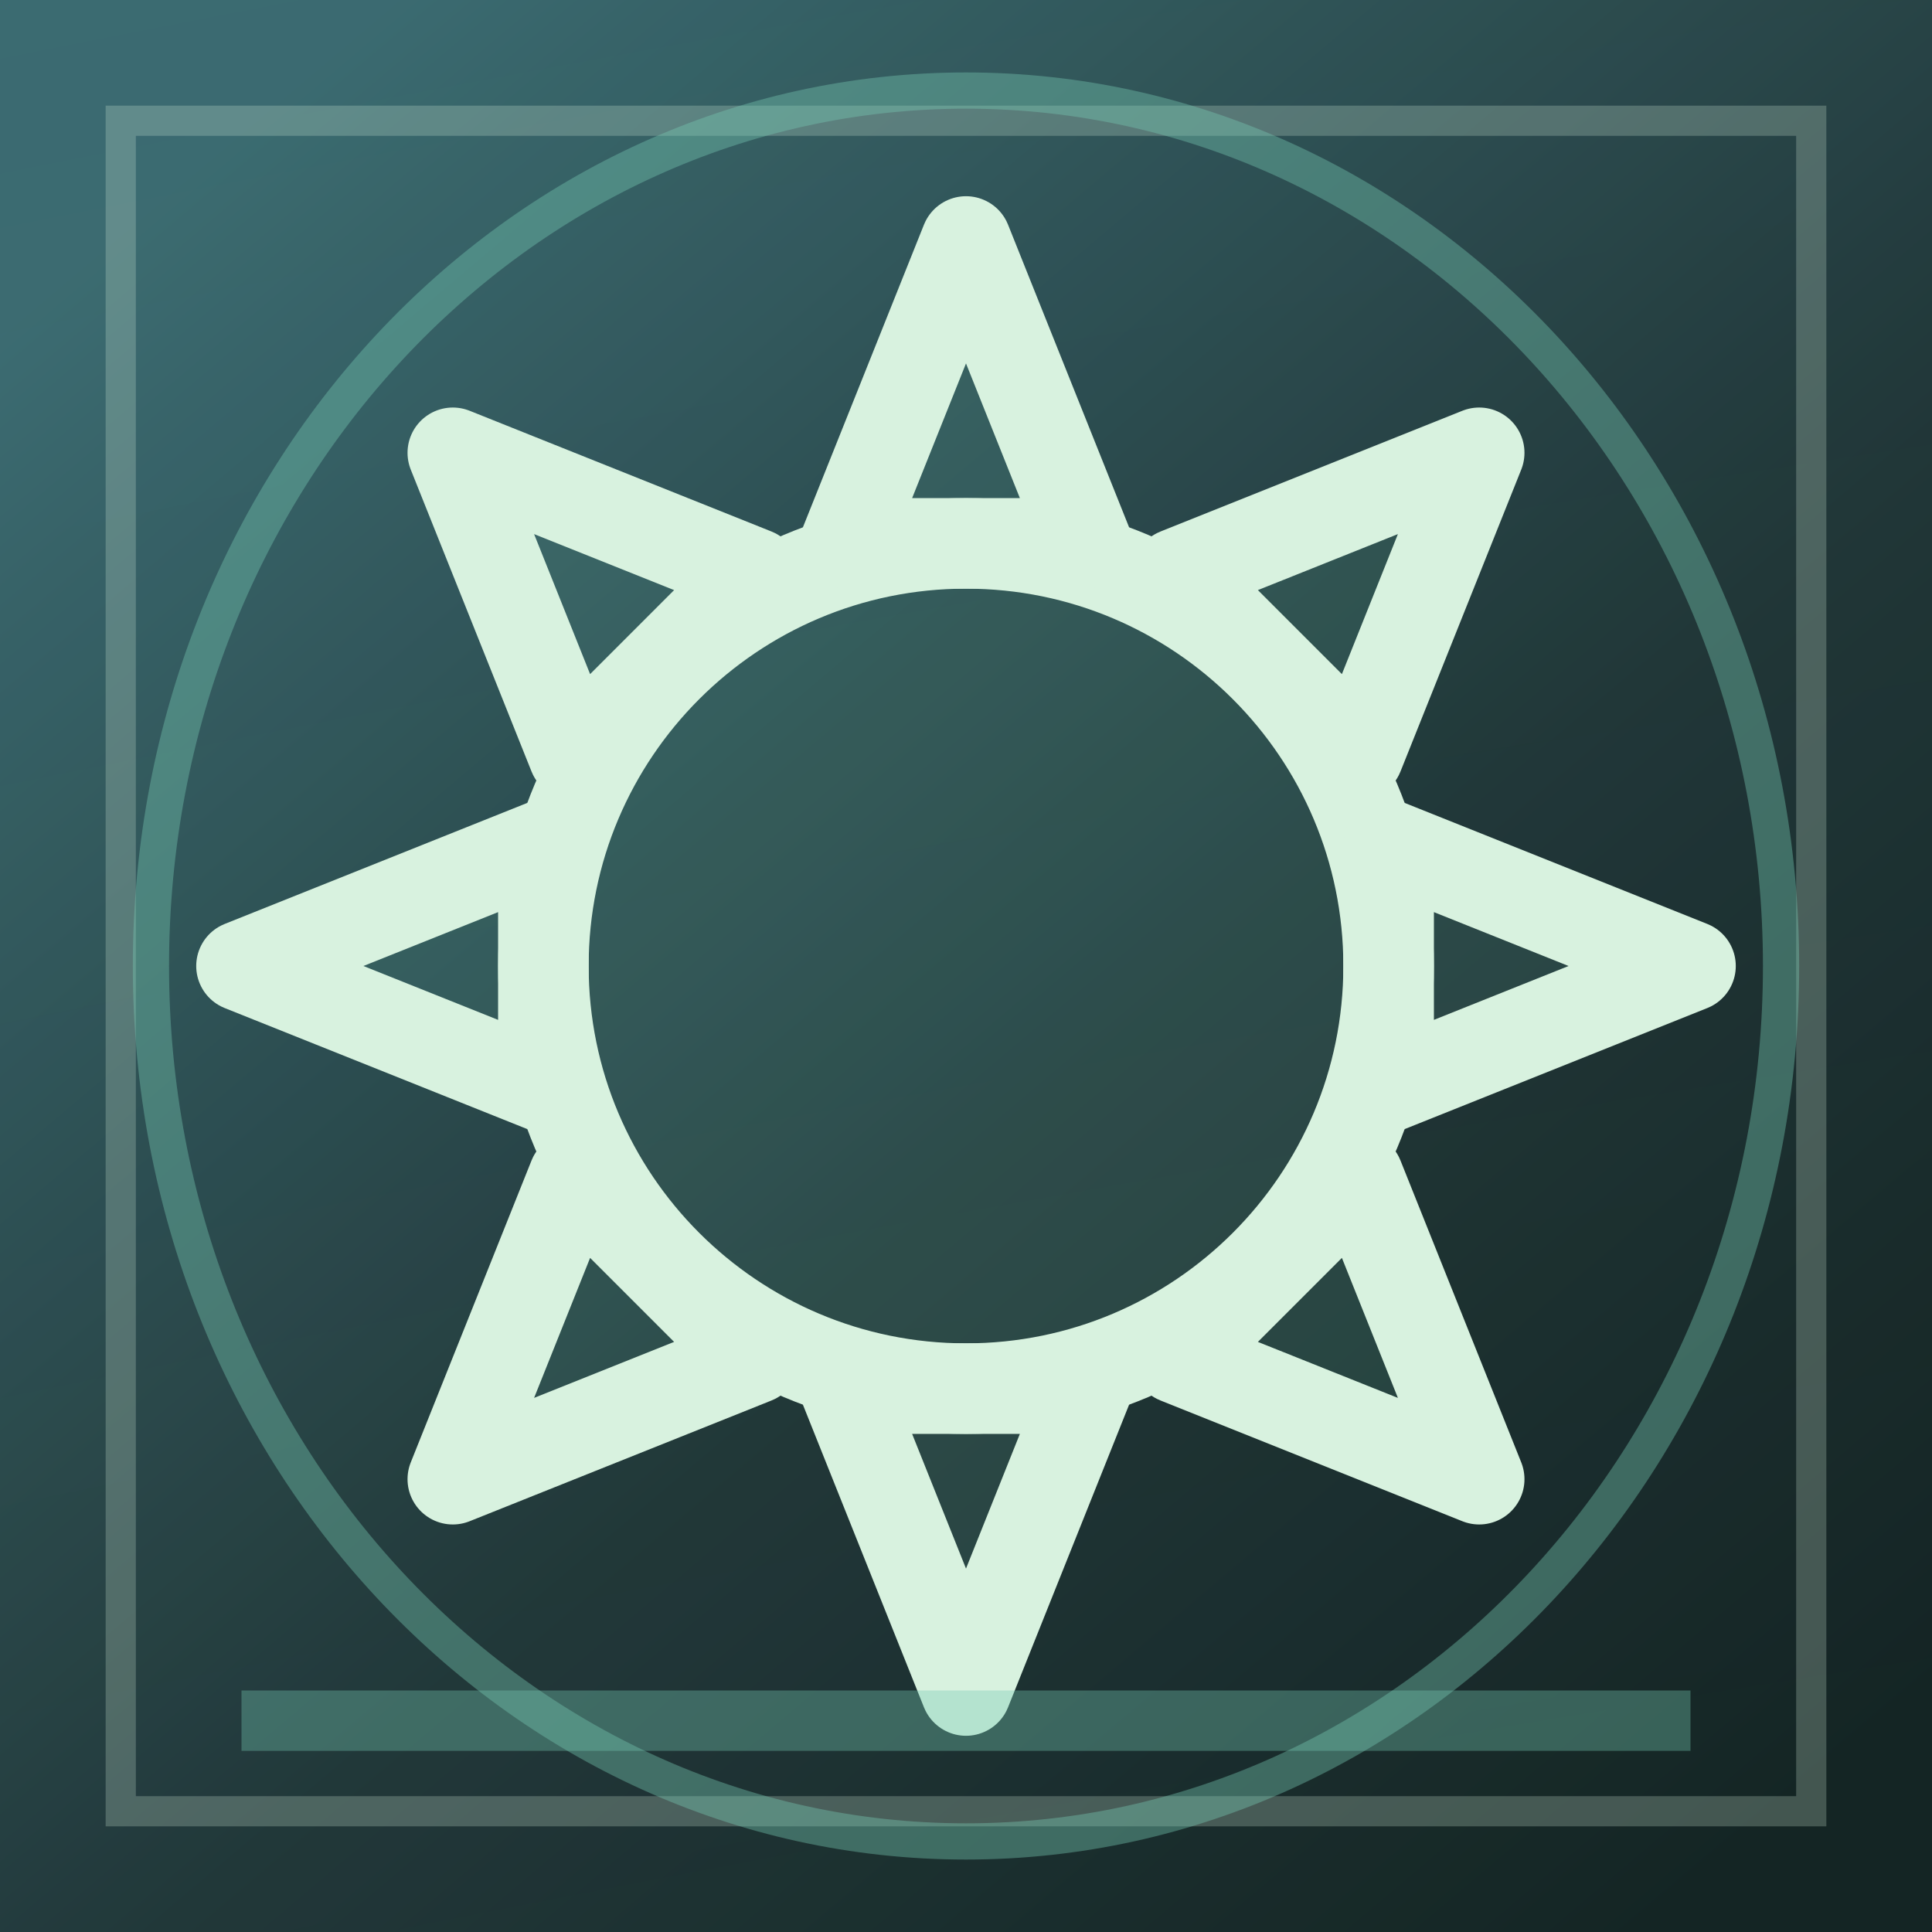
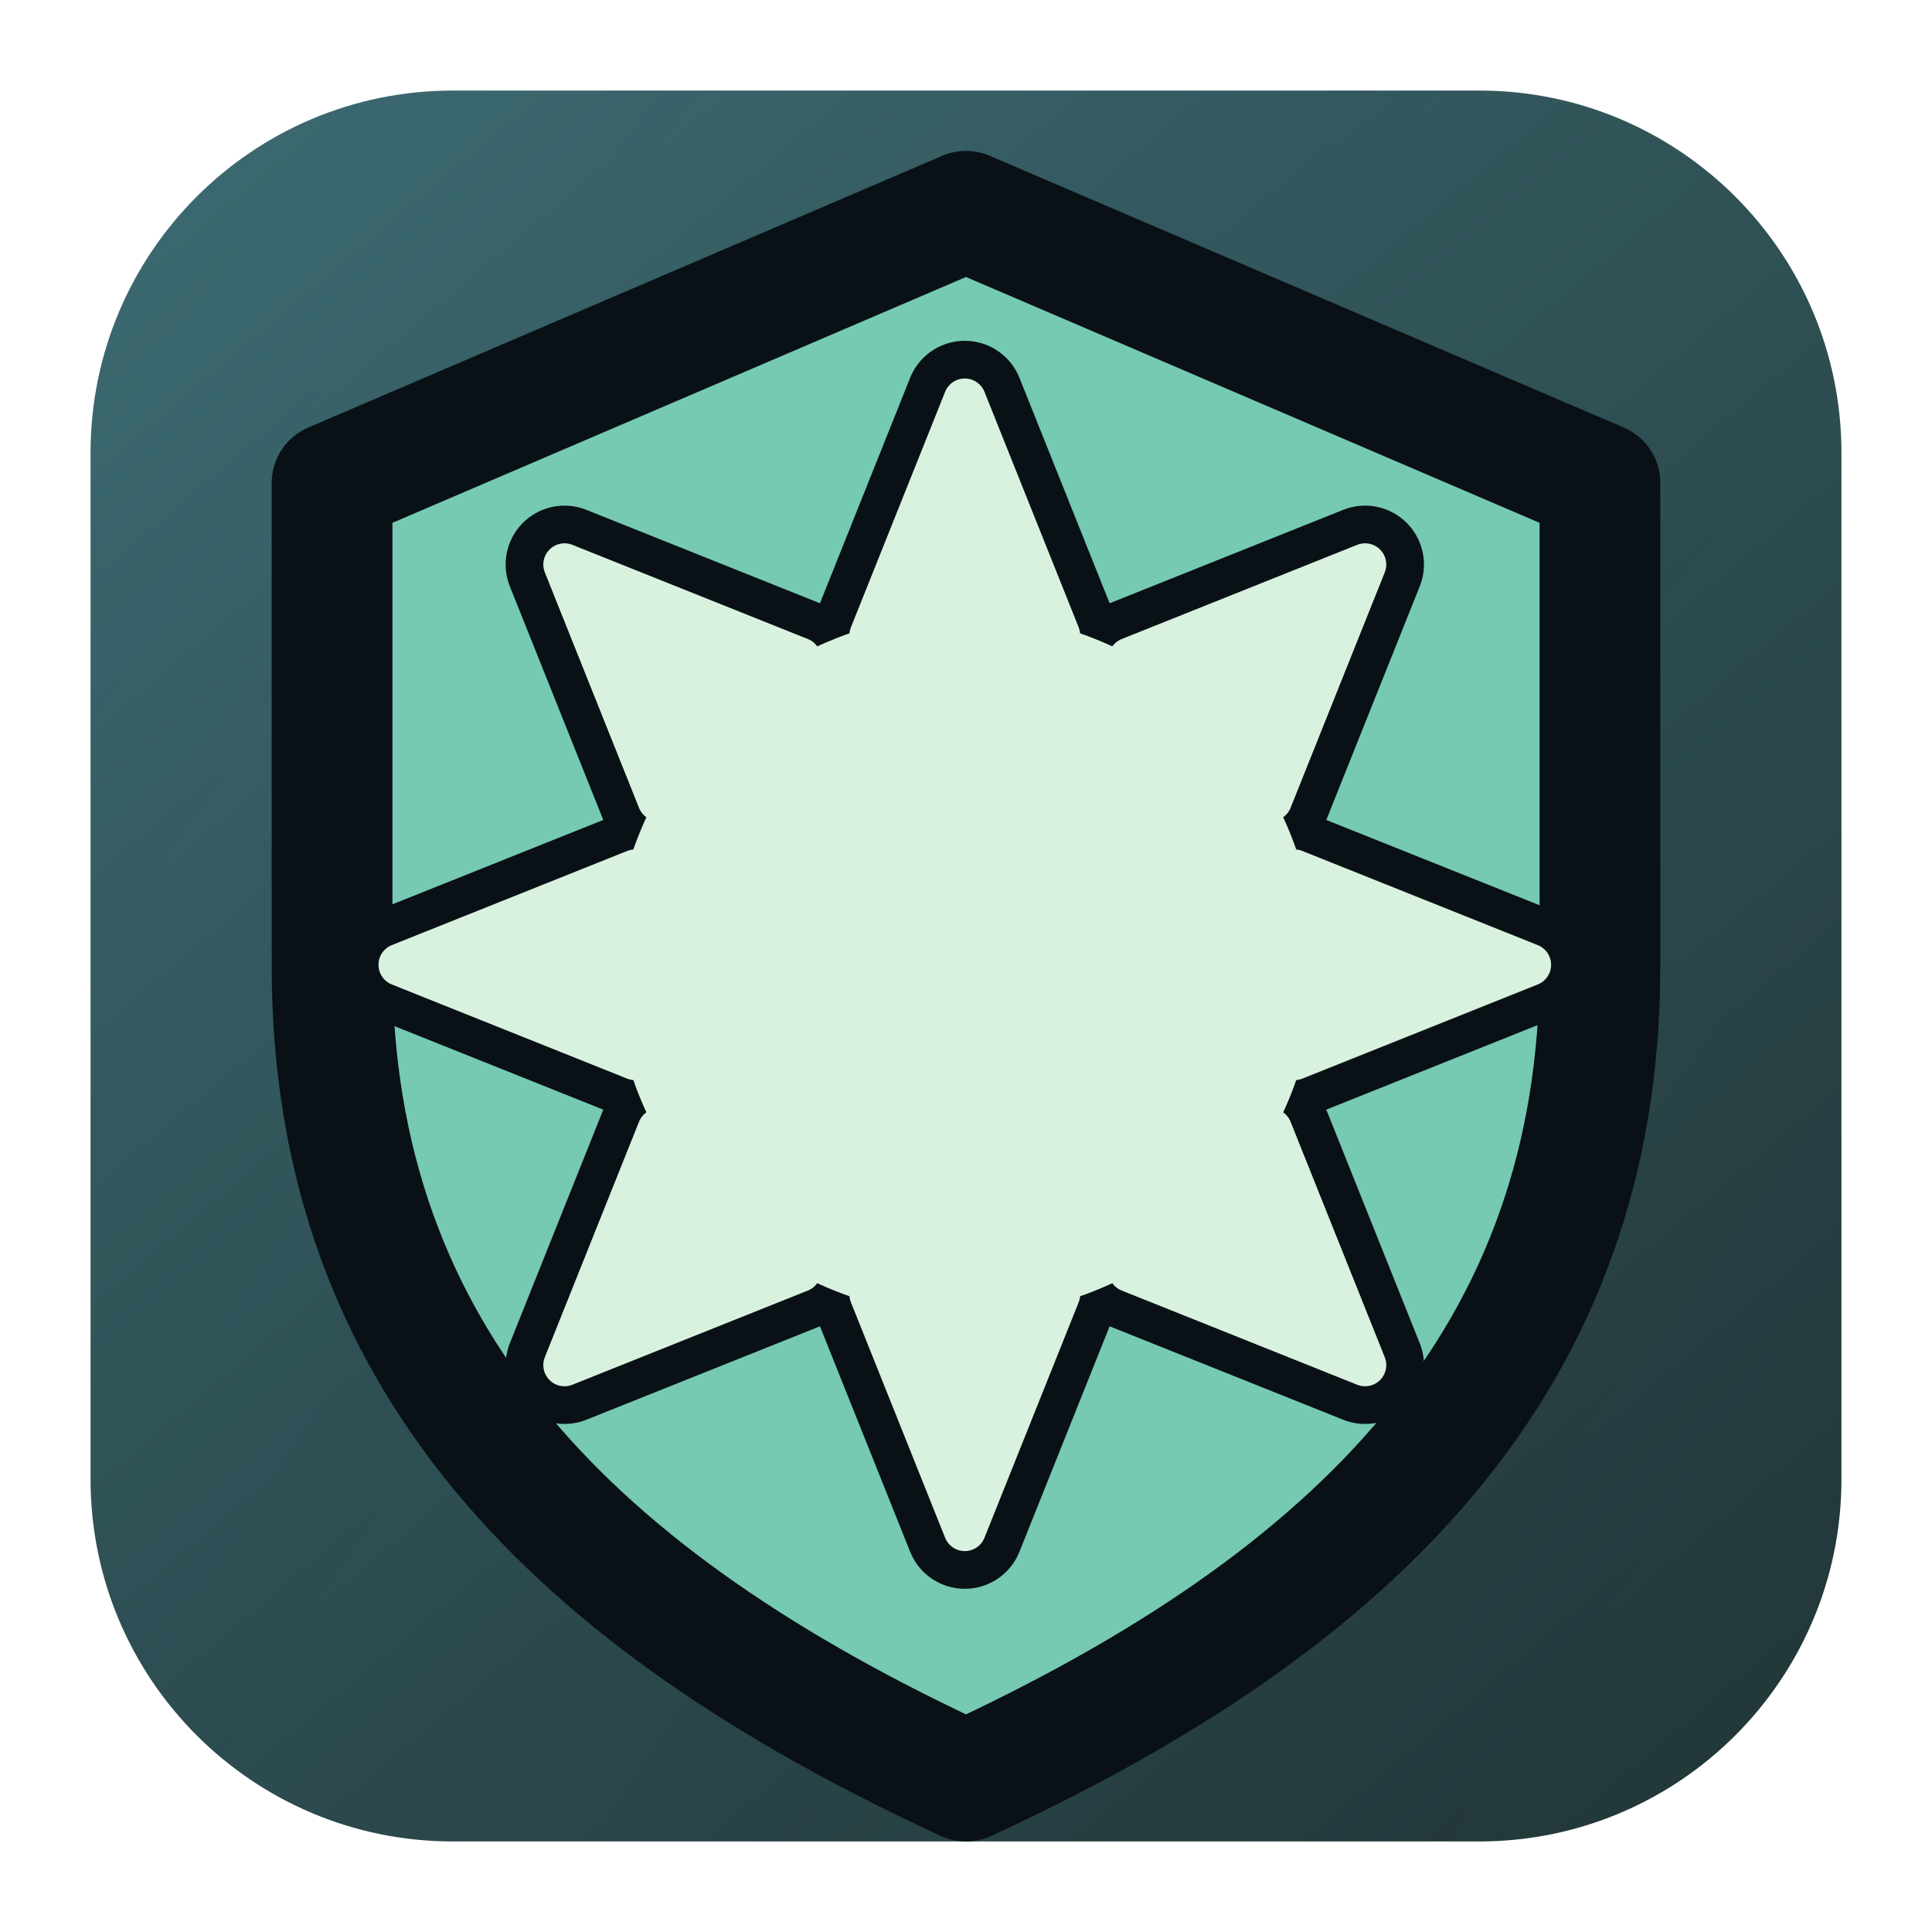
- <svg xmlns="http://www.w3.org/2000/svg" viewBox="0 0 64 64" data-icon-canvas="full" data-icon-kind="talent" data-icon-key="bear-talent-iron-thorns">
+ <svg xmlns="http://www.w3.org/2000/svg" viewBox="0 0 64 64" data-icon-canvas="full" data-icon-style="warrior-block" data-icon-kind="talent" data-icon-key="bear-talent-iron-thorns">
  <defs>
    <linearGradient id="bg" x1="8" y1="4" x2="57" y2="62" gradientUnits="userSpaceOnUse">
      <stop stop-color="#35616a" />
-       <stop offset="0.58" stop-color="#17262a" />
-       <stop offset="1" stop-color="#081012" />
+       <stop offset="1" stop-color="#17262a" />
    </linearGradient>
    <radialGradient id="glow" cx="0" cy="0" r="1" gradientTransform="translate(23 18) rotate(48) scale(38)">
-       <stop stop-color="#76c9b2" stop-opacity=".42" />
+       <stop stop-color="#d8f2df" stop-opacity=".3" />
      <stop offset="1" stop-color="#76c9b2" stop-opacity="0" />
    </radialGradient>
  </defs>
-   <path fill="url(#bg)" d="M0 0h64v64H0z" />
-   <path fill="url(#glow)" d="M0 0h64v64H0z" />
-   <path d="M4 4h56v56H4z" fill="none" stroke="#d8f2df" stroke-opacity=".24" />
-   <g fill="none" stroke="#76c9b2" stroke-opacity=".4" stroke-width="1.2">
-     <ellipse cx="32" cy="32" rx="27" ry="29" />
+   <rect x="3" y="3" width="58" height="58" rx="12" fill="url(#bg)" />
+   <rect x="3" y="3" width="58" height="58" rx="12" fill="url(#glow)" />
+   <g data-icon-layer="core" fill="#76c9b2" stroke="#091116" stroke-width="4" stroke-linejoin="round">
+     <path d="M32 7 53 16v16c0 13-8 21-21 27C19 53 11 45 11 32V16Z" />
  </g>
-   <g fill="#76c9b2" fill-opacity=".13" stroke="#d8f2df" stroke-width="3" stroke-linecap="round" stroke-linejoin="round">
+   <g data-icon-layer="symbol-outline" transform="translate(7 7) scale(.78)" fill="#d8f2df" stroke="#091116" stroke-width="5" stroke-linecap="round" stroke-linejoin="round">
    <circle cx="32" cy="32" r="14" />
    <path d="M32 8l4 10h-8Zm0 48-4-10h8ZM8 32l10-4v8Zm48 0-10 4v-8ZM15 15l10 4-6 6Zm34 34-10-4 6-6Zm0-34-4 10-6-6ZM15 49l4-10 6 6Z" />
  </g>
-   <path d="M8 57h48" stroke="#76c9b2" stroke-opacity=".36" stroke-width="2" />
+   <g data-icon-layer="highlight" transform="translate(7 7) scale(.78)" fill="#d8f2df" stroke="#d8f2df" stroke-width="1.8" stroke-linecap="round" stroke-linejoin="round">
+     <circle cx="32" cy="32" r="14" />
+     <path d="M32 8l4 10h-8Zm0 48-4-10h8ZM8 32l10-4v8Zm48 0-10 4v-8ZM15 15l10 4-6 6Zm34 34-10-4 6-6Zm0-34-4 10-6-6ZM15 49l4-10 6 6Z" />
+   </g>
</svg>
